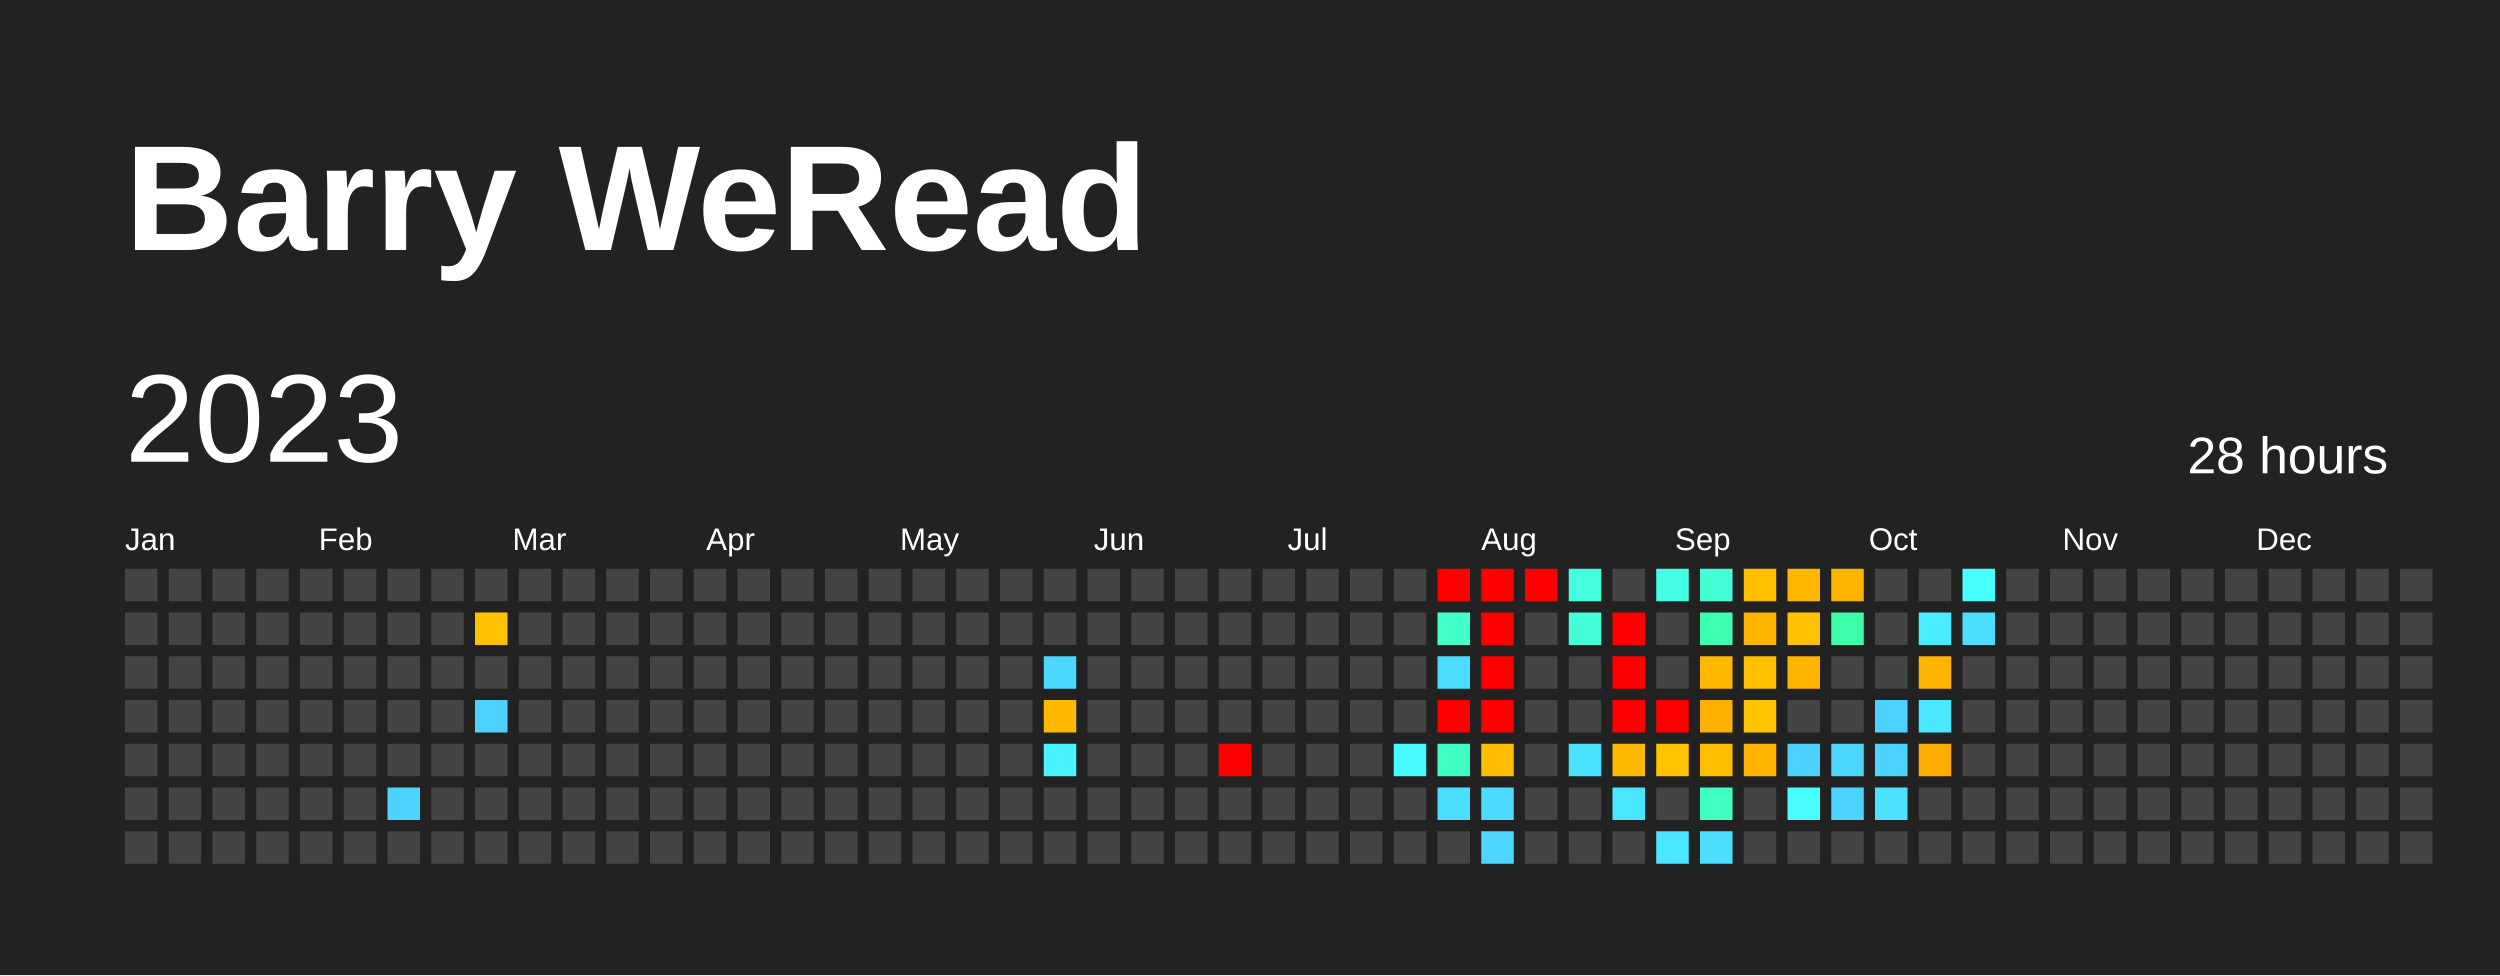
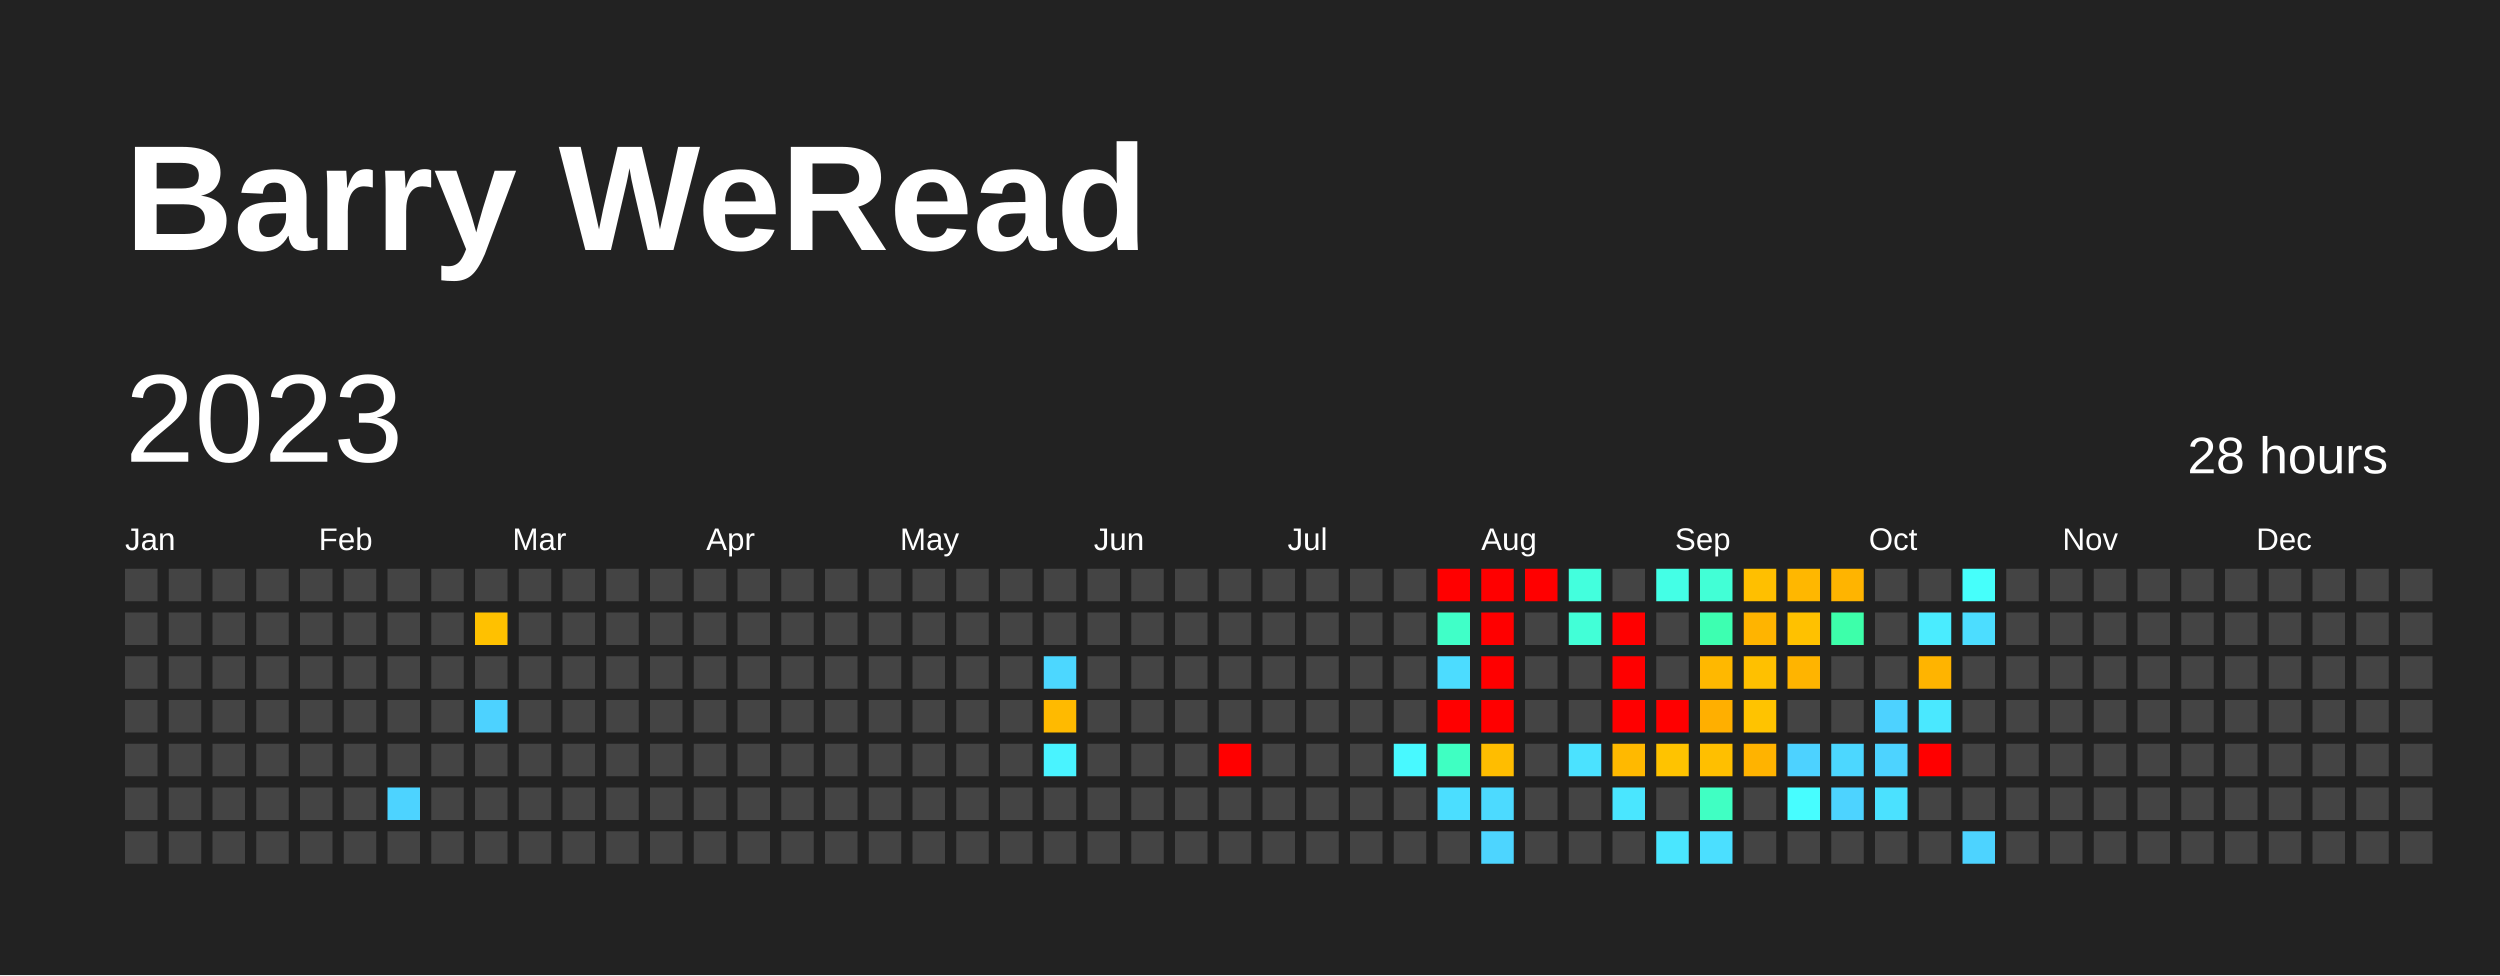
<svg xmlns="http://www.w3.org/2000/svg" baseProfile="full" height="78mm" version="1.1" viewBox="0,0,200,78" width="200mm">
  <defs />
  <rect fill="#222222" height="78" width="200" x="0" y="0" />
  <text fill="#FFFFFF" style="font-size:12px; font-family:Arial; font-weight:bold;" x="10" y="20">Barry WeRead</text>
  <text dominant-baseline="hanging" fill="#FFFFFF" style="font-size:10.0px; font-family:Arial;" x="10" y="30">2023</text>
  <text dominant-baseline="hanging" fill="#FFFFFF" style="font-size:4.125px; font-family:Arial;" x="175" y="35">28 hours</text>
  <text fill="#FFFFFF" style="font-size:2.5px; font-family:Arial" x="10.0" y="44">Jan</text>
  <text fill="#FFFFFF" style="font-size:2.5px; font-family:Arial" x="25.5" y="44">Feb</text>
  <text fill="#FFFFFF" style="font-size:2.5px; font-family:Arial" x="41.0" y="44">Mar</text>
  <text fill="#FFFFFF" style="font-size:2.5px; font-family:Arial" x="56.5" y="44">Apr</text>
  <text fill="#FFFFFF" style="font-size:2.5px; font-family:Arial" x="72.0" y="44">May</text>
  <text fill="#FFFFFF" style="font-size:2.5px; font-family:Arial" x="87.5" y="44">Jun</text>
  <text fill="#FFFFFF" style="font-size:2.5px; font-family:Arial" x="103.0" y="44">Jul</text>
  <text fill="#FFFFFF" style="font-size:2.5px; font-family:Arial" x="118.5" y="44">Aug</text>
  <text fill="#FFFFFF" style="font-size:2.5px; font-family:Arial" x="134.0" y="44">Sep</text>
  <text fill="#FFFFFF" style="font-size:2.5px; font-family:Arial" x="149.5" y="44">Oct</text>
  <text fill="#FFFFFF" style="font-size:2.5px; font-family:Arial" x="165.0" y="44">Nov</text>
  <text fill="#FFFFFF" style="font-size:2.5px; font-family:Arial" x="180.5" y="44">Dec</text>
  <rect fill="#444444" height="2.6" width="2.6" x="10.0" y="45.5" />
  <rect fill="#444444" height="2.6" width="2.6" x="10.0" y="49.0" />
  <rect fill="#444444" height="2.6" width="2.6" x="10.0" y="52.5" />
  <rect fill="#444444" height="2.6" width="2.6" x="10.0" y="56.0" />
  <rect fill="#444444" height="2.6" width="2.6" x="10.0" y="59.5" />
  <rect fill="#444444" height="2.6" width="2.6" x="10.0" y="63.0" />
  <rect fill="#444444" height="2.6" width="2.6" x="10.0" y="66.5" />
  <rect fill="#444444" height="2.6" width="2.6" x="13.5" y="45.5" />
  <rect fill="#444444" height="2.6" width="2.6" x="13.5" y="49.0" />
  <rect fill="#444444" height="2.6" width="2.6" x="13.5" y="52.5" />
  <rect fill="#444444" height="2.6" width="2.6" x="13.5" y="56.0" />
  <rect fill="#444444" height="2.6" width="2.6" x="13.5" y="59.5" />
  <rect fill="#444444" height="2.6" width="2.6" x="13.5" y="63.0" />
  <rect fill="#444444" height="2.6" width="2.6" x="13.5" y="66.5" />
  <rect fill="#444444" height="2.6" width="2.6" x="17.0" y="45.5" />
  <rect fill="#444444" height="2.6" width="2.6" x="17.0" y="49.0" />
  <rect fill="#444444" height="2.6" width="2.6" x="17.0" y="52.5" />
  <rect fill="#444444" height="2.6" width="2.6" x="17.0" y="56.0" />
  <rect fill="#444444" height="2.6" width="2.6" x="17.0" y="59.5" />
  <rect fill="#444444" height="2.6" width="2.6" x="17.0" y="63.0" />
  <rect fill="#444444" height="2.6" width="2.6" x="17.0" y="66.5" />
  <rect fill="#444444" height="2.6" width="2.6" x="20.5" y="45.5" />
  <rect fill="#444444" height="2.6" width="2.6" x="20.5" y="49.0" />
  <rect fill="#444444" height="2.6" width="2.6" x="20.5" y="52.5" />
  <rect fill="#444444" height="2.6" width="2.6" x="20.5" y="56.0" />
  <rect fill="#444444" height="2.6" width="2.6" x="20.5" y="59.5" />
  <rect fill="#444444" height="2.6" width="2.6" x="20.5" y="63.0" />
  <rect fill="#444444" height="2.6" width="2.6" x="20.5" y="66.5" />
  <rect fill="#444444" height="2.6" width="2.6" x="24.0" y="45.5" />
  <rect fill="#444444" height="2.6" width="2.6" x="24.0" y="49.0" />
  <rect fill="#444444" height="2.6" width="2.6" x="24.0" y="52.5" />
  <rect fill="#444444" height="2.6" width="2.6" x="24.0" y="56.0" />
  <rect fill="#444444" height="2.6" width="2.6" x="24.0" y="59.5" />
  <rect fill="#444444" height="2.6" width="2.6" x="24.0" y="63.0" />
  <rect fill="#444444" height="2.6" width="2.6" x="24.0" y="66.5" />
  <rect fill="#444444" height="2.6" width="2.6" x="27.5" y="45.5" />
  <rect fill="#444444" height="2.6" width="2.6" x="27.5" y="49.0" />
  <rect fill="#444444" height="2.6" width="2.6" x="27.5" y="52.5" />
  <rect fill="#444444" height="2.6" width="2.6" x="27.5" y="56.0" />
  <rect fill="#444444" height="2.6" width="2.6" x="27.5" y="59.5" />
  <rect fill="#444444" height="2.6" width="2.6" x="27.5" y="63.0" />
  <rect fill="#444444" height="2.6" width="2.6" x="27.5" y="66.5" />
  <rect fill="#444444" height="2.6" width="2.6" x="31.0" y="45.5" />
  <rect fill="#444444" height="2.6" width="2.6" x="31.0" y="49.0" />
  <rect fill="#444444" height="2.6" width="2.6" x="31.0" y="52.5" />
  <rect fill="#444444" height="2.6" width="2.6" x="31.0" y="56.0" />
  <rect fill="#444444" height="2.6" width="2.6" x="31.0" y="59.5" />
  <rect fill="#4dd3ff" height="2.6" width="2.6" x="31.0" y="63.0" />
  <rect fill="#444444" height="2.6" width="2.6" x="31.0" y="66.5" />
  <rect fill="#444444" height="2.6" width="2.6" x="34.5" y="45.5" />
  <rect fill="#444444" height="2.6" width="2.6" x="34.5" y="49.0" />
  <rect fill="#444444" height="2.6" width="2.6" x="34.5" y="52.5" />
  <rect fill="#444444" height="2.6" width="2.6" x="34.5" y="56.0" />
  <rect fill="#444444" height="2.6" width="2.6" x="34.5" y="59.5" />
  <rect fill="#444444" height="2.6" width="2.6" x="34.5" y="63.0" />
  <rect fill="#444444" height="2.6" width="2.6" x="34.5" y="66.5" />
  <rect fill="#444444" height="2.6" width="2.6" x="38.0" y="45.5" />
  <rect fill="#ffc100" height="2.6" width="2.6" x="38.0" y="49.0" />
  <rect fill="#444444" height="2.6" width="2.6" x="38.0" y="52.5" />
  <rect fill="#4dd2ff" height="2.6" width="2.6" x="38.0" y="56.0" />
  <rect fill="#444444" height="2.6" width="2.6" x="38.0" y="59.5" />
  <rect fill="#444444" height="2.6" width="2.6" x="38.0" y="63.0" />
  <rect fill="#444444" height="2.6" width="2.6" x="38.0" y="66.5" />
  <rect fill="#444444" height="2.6" width="2.6" x="41.5" y="45.5" />
  <rect fill="#444444" height="2.6" width="2.6" x="41.5" y="49.0" />
  <rect fill="#444444" height="2.6" width="2.6" x="41.5" y="52.5" />
  <rect fill="#444444" height="2.6" width="2.6" x="41.5" y="56.0" />
  <rect fill="#444444" height="2.6" width="2.6" x="41.5" y="59.5" />
  <rect fill="#444444" height="2.6" width="2.6" x="41.5" y="63.0" />
  <rect fill="#444444" height="2.6" width="2.6" x="41.5" y="66.5" />
  <rect fill="#444444" height="2.6" width="2.6" x="45.0" y="45.5" />
  <rect fill="#444444" height="2.6" width="2.6" x="45.0" y="49.0" />
  <rect fill="#444444" height="2.6" width="2.6" x="45.0" y="52.5" />
  <rect fill="#444444" height="2.6" width="2.6" x="45.0" y="56.0" />
  <rect fill="#444444" height="2.6" width="2.6" x="45.0" y="59.5" />
  <rect fill="#444444" height="2.6" width="2.6" x="45.0" y="63.0" />
  <rect fill="#444444" height="2.6" width="2.6" x="45.0" y="66.5" />
  <rect fill="#444444" height="2.6" width="2.6" x="48.5" y="45.5" />
  <rect fill="#444444" height="2.6" width="2.6" x="48.5" y="49.0" />
  <rect fill="#444444" height="2.6" width="2.6" x="48.5" y="52.5" />
  <rect fill="#444444" height="2.6" width="2.6" x="48.5" y="56.0" />
  <rect fill="#444444" height="2.6" width="2.6" x="48.5" y="59.5" />
  <rect fill="#444444" height="2.6" width="2.6" x="48.5" y="63.0" />
  <rect fill="#444444" height="2.6" width="2.6" x="48.5" y="66.5" />
  <rect fill="#444444" height="2.6" width="2.6" x="52.0" y="45.5" />
  <rect fill="#444444" height="2.6" width="2.6" x="52.0" y="49.0" />
  <rect fill="#444444" height="2.6" width="2.6" x="52.0" y="52.5" />
  <rect fill="#444444" height="2.6" width="2.6" x="52.0" y="56.0" />
  <rect fill="#444444" height="2.6" width="2.6" x="52.0" y="59.5" />
  <rect fill="#444444" height="2.6" width="2.6" x="52.0" y="63.0" />
  <rect fill="#444444" height="2.6" width="2.6" x="52.0" y="66.5" />
  <rect fill="#444444" height="2.6" width="2.6" x="55.5" y="45.5" />
  <rect fill="#444444" height="2.6" width="2.6" x="55.5" y="49.0" />
  <rect fill="#444444" height="2.6" width="2.6" x="55.5" y="52.5" />
  <rect fill="#444444" height="2.6" width="2.6" x="55.5" y="56.0" />
  <rect fill="#444444" height="2.6" width="2.6" x="55.5" y="59.5" />
  <rect fill="#444444" height="2.6" width="2.6" x="55.5" y="63.0" />
  <rect fill="#444444" height="2.6" width="2.6" x="55.5" y="66.5" />
  <rect fill="#444444" height="2.6" width="2.6" x="59.0" y="45.5" />
  <rect fill="#444444" height="2.6" width="2.6" x="59.0" y="49.0" />
  <rect fill="#444444" height="2.6" width="2.6" x="59.0" y="52.5" />
  <rect fill="#444444" height="2.6" width="2.6" x="59.0" y="56.0" />
  <rect fill="#444444" height="2.6" width="2.6" x="59.0" y="59.5" />
  <rect fill="#444444" height="2.6" width="2.6" x="59.0" y="63.0" />
  <rect fill="#444444" height="2.6" width="2.6" x="59.0" y="66.5" />
  <rect fill="#444444" height="2.6" width="2.6" x="62.5" y="45.5" />
  <rect fill="#444444" height="2.6" width="2.6" x="62.5" y="49.0" />
  <rect fill="#444444" height="2.6" width="2.6" x="62.5" y="52.5" />
  <rect fill="#444444" height="2.6" width="2.6" x="62.5" y="56.0" />
  <rect fill="#444444" height="2.6" width="2.6" x="62.5" y="59.5" />
  <rect fill="#444444" height="2.6" width="2.6" x="62.5" y="63.0" />
  <rect fill="#444444" height="2.6" width="2.6" x="62.5" y="66.5" />
  <rect fill="#444444" height="2.6" width="2.6" x="66.0" y="45.5" />
  <rect fill="#444444" height="2.6" width="2.6" x="66.0" y="49.0" />
  <rect fill="#444444" height="2.6" width="2.6" x="66.0" y="52.5" />
  <rect fill="#444444" height="2.6" width="2.6" x="66.0" y="56.0" />
  <rect fill="#444444" height="2.6" width="2.6" x="66.0" y="59.5" />
  <rect fill="#444444" height="2.6" width="2.6" x="66.0" y="63.0" />
  <rect fill="#444444" height="2.6" width="2.6" x="66.0" y="66.5" />
  <rect fill="#444444" height="2.6" width="2.6" x="69.5" y="45.5" />
  <rect fill="#444444" height="2.6" width="2.6" x="69.5" y="49.0" />
  <rect fill="#444444" height="2.6" width="2.6" x="69.5" y="52.5" />
  <rect fill="#444444" height="2.6" width="2.6" x="69.5" y="56.0" />
  <rect fill="#444444" height="2.6" width="2.6" x="69.5" y="59.5" />
  <rect fill="#444444" height="2.6" width="2.6" x="69.5" y="63.0" />
  <rect fill="#444444" height="2.6" width="2.6" x="69.5" y="66.5" />
  <rect fill="#444444" height="2.6" width="2.6" x="73.0" y="45.5" />
  <rect fill="#444444" height="2.6" width="2.6" x="73.0" y="49.0" />
  <rect fill="#444444" height="2.6" width="2.6" x="73.0" y="52.5" />
  <rect fill="#444444" height="2.6" width="2.6" x="73.0" y="56.0" />
  <rect fill="#444444" height="2.6" width="2.6" x="73.0" y="59.5" />
  <rect fill="#444444" height="2.6" width="2.6" x="73.0" y="63.0" />
  <rect fill="#444444" height="2.6" width="2.6" x="73.0" y="66.5" />
  <rect fill="#444444" height="2.6" width="2.6" x="76.5" y="45.5" />
  <rect fill="#444444" height="2.6" width="2.6" x="76.5" y="49.0" />
  <rect fill="#444444" height="2.6" width="2.6" x="76.5" y="52.5" />
  <rect fill="#444444" height="2.6" width="2.6" x="76.5" y="56.0" />
  <rect fill="#444444" height="2.6" width="2.6" x="76.5" y="59.5" />
  <rect fill="#444444" height="2.6" width="2.6" x="76.5" y="63.0" />
  <rect fill="#444444" height="2.6" width="2.6" x="76.5" y="66.5" />
  <rect fill="#444444" height="2.6" width="2.6" x="80.0" y="45.5" />
  <rect fill="#444444" height="2.6" width="2.6" x="80.0" y="49.0" />
  <rect fill="#444444" height="2.6" width="2.6" x="80.0" y="52.5" />
  <rect fill="#444444" height="2.6" width="2.6" x="80.0" y="56.0" />
  <rect fill="#444444" height="2.6" width="2.6" x="80.0" y="59.5" />
  <rect fill="#444444" height="2.6" width="2.6" x="80.0" y="63.0" />
  <rect fill="#444444" height="2.6" width="2.6" x="80.0" y="66.5" />
  <rect fill="#444444" height="2.6" width="2.6" x="83.5" y="45.5" />
  <rect fill="#444444" height="2.6" width="2.6" x="83.5" y="49.0" />
  <rect fill="#4cd7ff" height="2.6" width="2.6" x="83.5" y="52.5" />
  <rect fill="#ffba00" height="2.6" width="2.6" x="83.5" y="56.0" />
  <rect fill="#49f3ff" height="2.6" width="2.6" x="83.5" y="59.5" />
  <rect fill="#444444" height="2.6" width="2.6" x="83.5" y="63.0" />
  <rect fill="#444444" height="2.6" width="2.6" x="83.5" y="66.5" />
  <rect fill="#444444" height="2.6" width="2.6" x="87.0" y="45.5" />
  <rect fill="#444444" height="2.6" width="2.6" x="87.0" y="49.0" />
  <rect fill="#444444" height="2.6" width="2.6" x="87.0" y="52.5" />
  <rect fill="#444444" height="2.6" width="2.6" x="87.0" y="56.0" />
  <rect fill="#444444" height="2.6" width="2.6" x="87.0" y="59.5" />
  <rect fill="#444444" height="2.6" width="2.6" x="87.0" y="63.0" />
  <rect fill="#444444" height="2.6" width="2.6" x="87.0" y="66.5" />
  <rect fill="#444444" height="2.6" width="2.6" x="90.5" y="45.5" />
  <rect fill="#444444" height="2.6" width="2.6" x="90.5" y="49.0" />
  <rect fill="#444444" height="2.6" width="2.6" x="90.5" y="52.5" />
  <rect fill="#444444" height="2.6" width="2.6" x="90.5" y="56.0" />
  <rect fill="#444444" height="2.6" width="2.6" x="90.5" y="59.5" />
  <rect fill="#444444" height="2.6" width="2.6" x="90.5" y="63.0" />
  <rect fill="#444444" height="2.6" width="2.6" x="90.5" y="66.5" />
  <rect fill="#444444" height="2.6" width="2.6" x="94.0" y="45.5" />
  <rect fill="#444444" height="2.6" width="2.6" x="94.0" y="49.0" />
  <rect fill="#444444" height="2.6" width="2.6" x="94.0" y="52.5" />
  <rect fill="#444444" height="2.6" width="2.6" x="94.0" y="56.0" />
  <rect fill="#444444" height="2.6" width="2.6" x="94.0" y="59.5" />
  <rect fill="#444444" height="2.6" width="2.6" x="94.0" y="63.0" />
  <rect fill="#444444" height="2.6" width="2.6" x="94.0" y="66.5" />
  <rect fill="#444444" height="2.6" width="2.6" x="97.5" y="45.5" />
  <rect fill="#444444" height="2.6" width="2.6" x="97.5" y="49.0" />
  <rect fill="#444444" height="2.6" width="2.6" x="97.5" y="52.5" />
  <rect fill="#444444" height="2.6" width="2.6" x="97.5" y="56.0" />
  <rect fill="red" height="2.6" width="2.6" x="97.5" y="59.5" />
  <rect fill="#444444" height="2.6" width="2.6" x="97.5" y="63.0" />
  <rect fill="#444444" height="2.6" width="2.6" x="97.5" y="66.5" />
  <rect fill="#444444" height="2.6" width="2.6" x="101.0" y="45.5" />
  <rect fill="#444444" height="2.6" width="2.6" x="101.0" y="49.0" />
  <rect fill="#444444" height="2.6" width="2.6" x="101.0" y="52.5" />
  <rect fill="#444444" height="2.6" width="2.6" x="101.0" y="56.0" />
  <rect fill="#444444" height="2.6" width="2.6" x="101.0" y="59.5" />
  <rect fill="#444444" height="2.6" width="2.6" x="101.0" y="63.0" />
  <rect fill="#444444" height="2.6" width="2.6" x="101.0" y="66.5" />
  <rect fill="#444444" height="2.6" width="2.6" x="104.5" y="45.5" />
  <rect fill="#444444" height="2.6" width="2.6" x="104.5" y="49.0" />
  <rect fill="#444444" height="2.6" width="2.6" x="104.5" y="52.5" />
  <rect fill="#444444" height="2.6" width="2.6" x="104.5" y="56.0" />
  <rect fill="#444444" height="2.6" width="2.6" x="104.5" y="59.5" />
  <rect fill="#444444" height="2.6" width="2.6" x="104.5" y="63.0" />
  <rect fill="#444444" height="2.6" width="2.6" x="104.5" y="66.5" />
  <rect fill="#444444" height="2.6" width="2.6" x="108.0" y="45.5" />
  <rect fill="#444444" height="2.6" width="2.6" x="108.0" y="49.0" />
  <rect fill="#444444" height="2.6" width="2.6" x="108.0" y="52.5" />
  <rect fill="#444444" height="2.6" width="2.6" x="108.0" y="56.0" />
  <rect fill="#444444" height="2.6" width="2.6" x="108.0" y="59.5" />
  <rect fill="#444444" height="2.6" width="2.6" x="108.0" y="63.0" />
  <rect fill="#444444" height="2.6" width="2.6" x="108.0" y="66.5" />
  <rect fill="#444444" height="2.6" width="2.6" x="111.5" y="45.5" />
  <rect fill="#444444" height="2.6" width="2.6" x="111.5" y="49.0" />
  <rect fill="#444444" height="2.6" width="2.6" x="111.5" y="52.5" />
  <rect fill="#444444" height="2.6" width="2.6" x="111.5" y="56.0" />
  <rect fill="#48f9ff" height="2.6" width="2.6" x="111.5" y="59.5" />
  <rect fill="#444444" height="2.6" width="2.6" x="111.5" y="63.0" />
  <rect fill="#444444" height="2.6" width="2.6" x="111.5" y="66.5" />
  <rect fill="red" height="2.6" width="2.6" x="115.0" y="45.5" />
  <rect fill="#40ffc8" height="2.6" width="2.6" x="115.0" y="49.0" />
  <rect fill="#4cdcff" height="2.6" width="2.6" x="115.0" y="52.5" />
  <rect fill="red" height="2.6" width="2.6" x="115.0" y="56.0" />
  <rect fill="#3fffc2" height="2.6" width="2.6" x="115.0" y="59.5" />
  <rect fill="#4bdeff" height="2.6" width="2.6" x="115.0" y="63.0" />
  <rect fill="#444444" height="2.6" width="2.6" x="115.0" y="66.5" />
  <rect fill="red" height="2.6" width="2.6" x="118.5" y="45.5" />
  <rect fill="red" height="2.6" width="2.6" x="118.5" y="49.0" />
  <rect fill="red" height="2.6" width="2.6" x="118.5" y="52.5" />
  <rect fill="red" height="2.6" width="2.6" x="118.5" y="56.0" />
  <rect fill="#ffbd00" height="2.6" width="2.6" x="118.5" y="59.5" />
  <rect fill="#4cdaff" height="2.6" width="2.6" x="118.5" y="63.0" />
  <rect fill="#4dd5ff" height="2.6" width="2.6" x="118.5" y="66.5" />
  <rect fill="red" height="2.6" width="2.6" x="122.0" y="45.5" />
  <rect fill="#444444" height="2.6" width="2.6" x="122.0" y="49.0" />
  <rect fill="#444444" height="2.6" width="2.6" x="122.0" y="52.5" />
  <rect fill="#444444" height="2.6" width="2.6" x="122.0" y="56.0" />
  <rect fill="#444444" height="2.6" width="2.6" x="122.0" y="59.5" />
  <rect fill="#444444" height="2.6" width="2.6" x="122.0" y="63.0" />
  <rect fill="#444444" height="2.6" width="2.6" x="122.0" y="66.5" />
  <rect fill="#43ffdd" height="2.6" width="2.6" x="125.5" y="45.5" />
  <rect fill="#42ffd7" height="2.6" width="2.6" x="125.5" y="49.0" />
  <rect fill="#444444" height="2.6" width="2.6" x="125.5" y="52.5" />
  <rect fill="#444444" height="2.6" width="2.6" x="125.5" y="56.0" />
  <rect fill="#4be2ff" height="2.6" width="2.6" x="125.5" y="59.5" />
  <rect fill="#444444" height="2.6" width="2.6" x="125.5" y="63.0" />
  <rect fill="#444444" height="2.6" width="2.6" x="125.5" y="66.5" />
  <rect fill="#444444" height="2.6" width="2.6" x="129.0" y="45.5" />
  <rect fill="red" height="2.6" width="2.6" x="129.0" y="49.0" />
  <rect fill="red" height="2.6" width="2.6" x="129.0" y="52.5" />
  <rect fill="red" height="2.6" width="2.6" x="129.0" y="56.0" />
  <rect fill="#ffb900" height="2.6" width="2.6" x="129.0" y="59.5" />
  <rect fill="#4ae6ff" height="2.6" width="2.6" x="129.0" y="63.0" />
  <rect fill="#444444" height="2.6" width="2.6" x="129.0" y="66.5" />
  <rect fill="#44ffe6" height="2.6" width="2.6" x="132.5" y="45.5" />
  <rect fill="#444444" height="2.6" width="2.6" x="132.5" y="49.0" />
  <rect fill="#444444" height="2.6" width="2.6" x="132.5" y="52.5" />
  <rect fill="red" height="2.6" width="2.6" x="132.5" y="56.0" />
  <rect fill="#ffc300" height="2.6" width="2.6" x="132.5" y="59.5" />
  <rect fill="#444444" height="2.6" width="2.6" x="132.5" y="63.0" />
  <rect fill="#4ae6ff" height="2.6" width="2.6" x="132.5" y="66.5" />
  <rect fill="#42ffd6" height="2.6" width="2.6" x="136.0" y="45.5" />
  <rect fill="#3dffb1" height="2.6" width="2.6" x="136.0" y="49.0" />
  <rect fill="#ffb800" height="2.6" width="2.6" x="136.0" y="52.5" />
  <rect fill="#ffaf00" height="2.6" width="2.6" x="136.0" y="56.0" />
  <rect fill="#ffbf00" height="2.6" width="2.6" x="136.0" y="59.5" />
  <rect fill="#40ffc3" height="2.6" width="2.6" x="136.0" y="63.0" />
  <rect fill="#4bdfff" height="2.6" width="2.6" x="136.0" y="66.5" />
  <rect fill="#ffbf00" height="2.6" width="2.6" x="139.5" y="45.5" />
  <rect fill="#ffb400" height="2.6" width="2.6" x="139.5" y="49.0" />
  <rect fill="#ffc000" height="2.6" width="2.6" x="139.5" y="52.5" />
  <rect fill="#ffc300" height="2.6" width="2.6" x="139.5" y="56.0" />
  <rect fill="#ffb300" height="2.6" width="2.6" x="139.5" y="59.5" />
  <rect fill="#444444" height="2.6" width="2.6" x="139.5" y="63.0" />
  <rect fill="#444444" height="2.6" width="2.6" x="139.5" y="66.5" />
  <rect fill="#ffb700" height="2.6" width="2.6" x="143.0" y="45.5" />
  <rect fill="#ffc100" height="2.6" width="2.6" x="143.0" y="49.0" />
  <rect fill="#ffb400" height="2.6" width="2.6" x="143.0" y="52.5" />
  <rect fill="#444444" height="2.6" width="2.6" x="143.0" y="56.0" />
  <rect fill="#4dd2ff" height="2.6" width="2.6" x="143.0" y="59.5" />
  <rect fill="#47fdff" height="2.6" width="2.6" x="143.0" y="63.0" />
  <rect fill="#444444" height="2.6" width="2.6" x="143.0" y="66.5" />
  <rect fill="#ffb400" height="2.6" width="2.6" x="146.5" y="45.5" />
  <rect fill="#3dffaa" height="2.6" width="2.6" x="146.5" y="49.0" />
  <rect fill="#444444" height="2.6" width="2.6" x="146.5" y="52.5" />
  <rect fill="#444444" height="2.6" width="2.6" x="146.5" y="56.0" />
  <rect fill="#4cd7ff" height="2.6" width="2.6" x="146.5" y="59.5" />
  <rect fill="#4dd3ff" height="2.6" width="2.6" x="146.5" y="63.0" />
  <rect fill="#444444" height="2.6" width="2.6" x="146.5" y="66.5" />
  <rect fill="#444444" height="2.6" width="2.6" x="150.0" y="45.5" />
  <rect fill="#444444" height="2.6" width="2.6" x="150.0" y="49.0" />
  <rect fill="#444444" height="2.6" width="2.6" x="150.0" y="52.5" />
  <rect fill="#4dd2ff" height="2.6" width="2.6" x="150.0" y="56.0" />
  <rect fill="#4dd3ff" height="2.6" width="2.6" x="150.0" y="59.5" />
  <rect fill="#4be1ff" height="2.6" width="2.6" x="150.0" y="63.0" />
  <rect fill="#444444" height="2.6" width="2.6" x="150.0" y="66.5" />
  <rect fill="#444444" height="2.6" width="2.6" x="153.5" y="45.5" />
  <rect fill="#4aecff" height="2.6" width="2.6" x="153.5" y="49.0" />
  <rect fill="#ffb400" height="2.6" width="2.6" x="153.5" y="52.5" />
  <rect fill="#4ae8ff" height="2.6" width="2.6" x="153.5" y="56.0" />
-   <rect fill="#ffac00" height="2.6" width="2.6" x="153.5" y="59.5" />
+   <rect fill="red" height="2.6" width="2.6" x="153.5" y="59.5" />
  <rect fill="#444444" height="2.6" width="2.6" x="153.5" y="63.0" />
  <rect fill="#444444" height="2.6" width="2.6" x="153.5" y="66.5" />
  <rect fill="#46fffb" height="2.6" width="2.6" x="157.0" y="45.5" />
  <rect fill="#4cddff" height="2.6" width="2.6" x="157.0" y="49.0" />
  <rect fill="#444444" height="2.6" width="2.6" x="157.0" y="52.5" />
  <rect fill="#444444" height="2.6" width="2.6" x="157.0" y="56.0" />
  <rect fill="#444444" height="2.6" width="2.6" x="157.0" y="59.5" />
  <rect fill="#444444" height="2.6" width="2.6" x="157.0" y="63.0" />
-   <rect fill="#444444" height="2.6" width="2.6" x="157.0" y="66.5" />
+   <rect fill="#4dd3ff" height="2.6" width="2.6" x="157.0" y="66.5" />
  <rect fill="#444444" height="2.6" width="2.6" x="160.5" y="45.5" />
  <rect fill="#444444" height="2.6" width="2.6" x="160.5" y="49.0" />
  <rect fill="#444444" height="2.6" width="2.6" x="160.5" y="52.5" />
  <rect fill="#444444" height="2.6" width="2.6" x="160.5" y="56.0" />
  <rect fill="#444444" height="2.6" width="2.6" x="160.5" y="59.5" />
  <rect fill="#444444" height="2.6" width="2.6" x="160.5" y="63.0" />
  <rect fill="#444444" height="2.6" width="2.6" x="160.5" y="66.5" />
  <rect fill="#444444" height="2.6" width="2.6" x="164.0" y="45.5" />
  <rect fill="#444444" height="2.6" width="2.6" x="164.0" y="49.0" />
  <rect fill="#444444" height="2.6" width="2.6" x="164.0" y="52.5" />
  <rect fill="#444444" height="2.6" width="2.6" x="164.0" y="56.0" />
  <rect fill="#444444" height="2.6" width="2.6" x="164.0" y="59.5" />
  <rect fill="#444444" height="2.6" width="2.6" x="164.0" y="63.0" />
  <rect fill="#444444" height="2.6" width="2.6" x="164.0" y="66.5" />
  <rect fill="#444444" height="2.6" width="2.6" x="167.5" y="45.5" />
  <rect fill="#444444" height="2.6" width="2.6" x="167.5" y="49.0" />
  <rect fill="#444444" height="2.6" width="2.6" x="167.5" y="52.5" />
  <rect fill="#444444" height="2.6" width="2.6" x="167.5" y="56.0" />
  <rect fill="#444444" height="2.6" width="2.6" x="167.5" y="59.5" />
  <rect fill="#444444" height="2.6" width="2.6" x="167.5" y="63.0" />
  <rect fill="#444444" height="2.6" width="2.6" x="167.5" y="66.5" />
  <rect fill="#444444" height="2.6" width="2.6" x="171.0" y="45.5" />
  <rect fill="#444444" height="2.6" width="2.6" x="171.0" y="49.0" />
  <rect fill="#444444" height="2.6" width="2.6" x="171.0" y="52.5" />
  <rect fill="#444444" height="2.6" width="2.6" x="171.0" y="56.0" />
  <rect fill="#444444" height="2.6" width="2.6" x="171.0" y="59.5" />
  <rect fill="#444444" height="2.6" width="2.6" x="171.0" y="63.0" />
  <rect fill="#444444" height="2.6" width="2.6" x="171.0" y="66.5" />
  <rect fill="#444444" height="2.6" width="2.6" x="174.5" y="45.5" />
  <rect fill="#444444" height="2.6" width="2.6" x="174.5" y="49.0" />
  <rect fill="#444444" height="2.6" width="2.6" x="174.5" y="52.5" />
  <rect fill="#444444" height="2.6" width="2.6" x="174.5" y="56.0" />
  <rect fill="#444444" height="2.6" width="2.6" x="174.5" y="59.5" />
  <rect fill="#444444" height="2.6" width="2.6" x="174.5" y="63.0" />
  <rect fill="#444444" height="2.6" width="2.6" x="174.5" y="66.5" />
  <rect fill="#444444" height="2.6" width="2.6" x="178.0" y="45.5" />
  <rect fill="#444444" height="2.6" width="2.6" x="178.0" y="49.0" />
  <rect fill="#444444" height="2.6" width="2.6" x="178.0" y="52.5" />
  <rect fill="#444444" height="2.6" width="2.6" x="178.0" y="56.0" />
  <rect fill="#444444" height="2.6" width="2.6" x="178.0" y="59.5" />
  <rect fill="#444444" height="2.6" width="2.6" x="178.0" y="63.0" />
  <rect fill="#444444" height="2.6" width="2.6" x="178.0" y="66.5" />
  <rect fill="#444444" height="2.6" width="2.6" x="181.5" y="45.5" />
  <rect fill="#444444" height="2.6" width="2.6" x="181.5" y="49.0" />
  <rect fill="#444444" height="2.6" width="2.6" x="181.5" y="52.5" />
  <rect fill="#444444" height="2.6" width="2.6" x="181.5" y="56.0" />
  <rect fill="#444444" height="2.6" width="2.6" x="181.5" y="59.5" />
  <rect fill="#444444" height="2.6" width="2.6" x="181.5" y="63.0" />
  <rect fill="#444444" height="2.6" width="2.6" x="181.5" y="66.5" />
  <rect fill="#444444" height="2.6" width="2.6" x="185.0" y="45.5" />
  <rect fill="#444444" height="2.6" width="2.6" x="185.0" y="49.0" />
  <rect fill="#444444" height="2.6" width="2.6" x="185.0" y="52.5" />
  <rect fill="#444444" height="2.6" width="2.6" x="185.0" y="56.0" />
  <rect fill="#444444" height="2.6" width="2.6" x="185.0" y="59.5" />
  <rect fill="#444444" height="2.6" width="2.6" x="185.0" y="63.0" />
  <rect fill="#444444" height="2.6" width="2.6" x="185.0" y="66.5" />
  <rect fill="#444444" height="2.6" width="2.6" x="188.5" y="45.5" />
  <rect fill="#444444" height="2.6" width="2.6" x="188.5" y="49.0" />
  <rect fill="#444444" height="2.6" width="2.6" x="188.5" y="52.5" />
  <rect fill="#444444" height="2.6" width="2.6" x="188.5" y="56.0" />
  <rect fill="#444444" height="2.6" width="2.6" x="188.5" y="59.5" />
  <rect fill="#444444" height="2.6" width="2.6" x="188.5" y="63.0" />
  <rect fill="#444444" height="2.6" width="2.6" x="188.5" y="66.5" />
  <rect fill="#444444" height="2.6" width="2.6" x="192.0" y="45.5" />
  <rect fill="#444444" height="2.6" width="2.6" x="192.0" y="49.0" />
  <rect fill="#444444" height="2.6" width="2.6" x="192.0" y="52.5" />
  <rect fill="#444444" height="2.6" width="2.6" x="192.0" y="56.0" />
  <rect fill="#444444" height="2.6" width="2.6" x="192.0" y="59.5" />
  <rect fill="#444444" height="2.6" width="2.6" x="192.0" y="63.0" />
  <rect fill="#444444" height="2.6" width="2.6" x="192.0" y="66.5" />
</svg>
